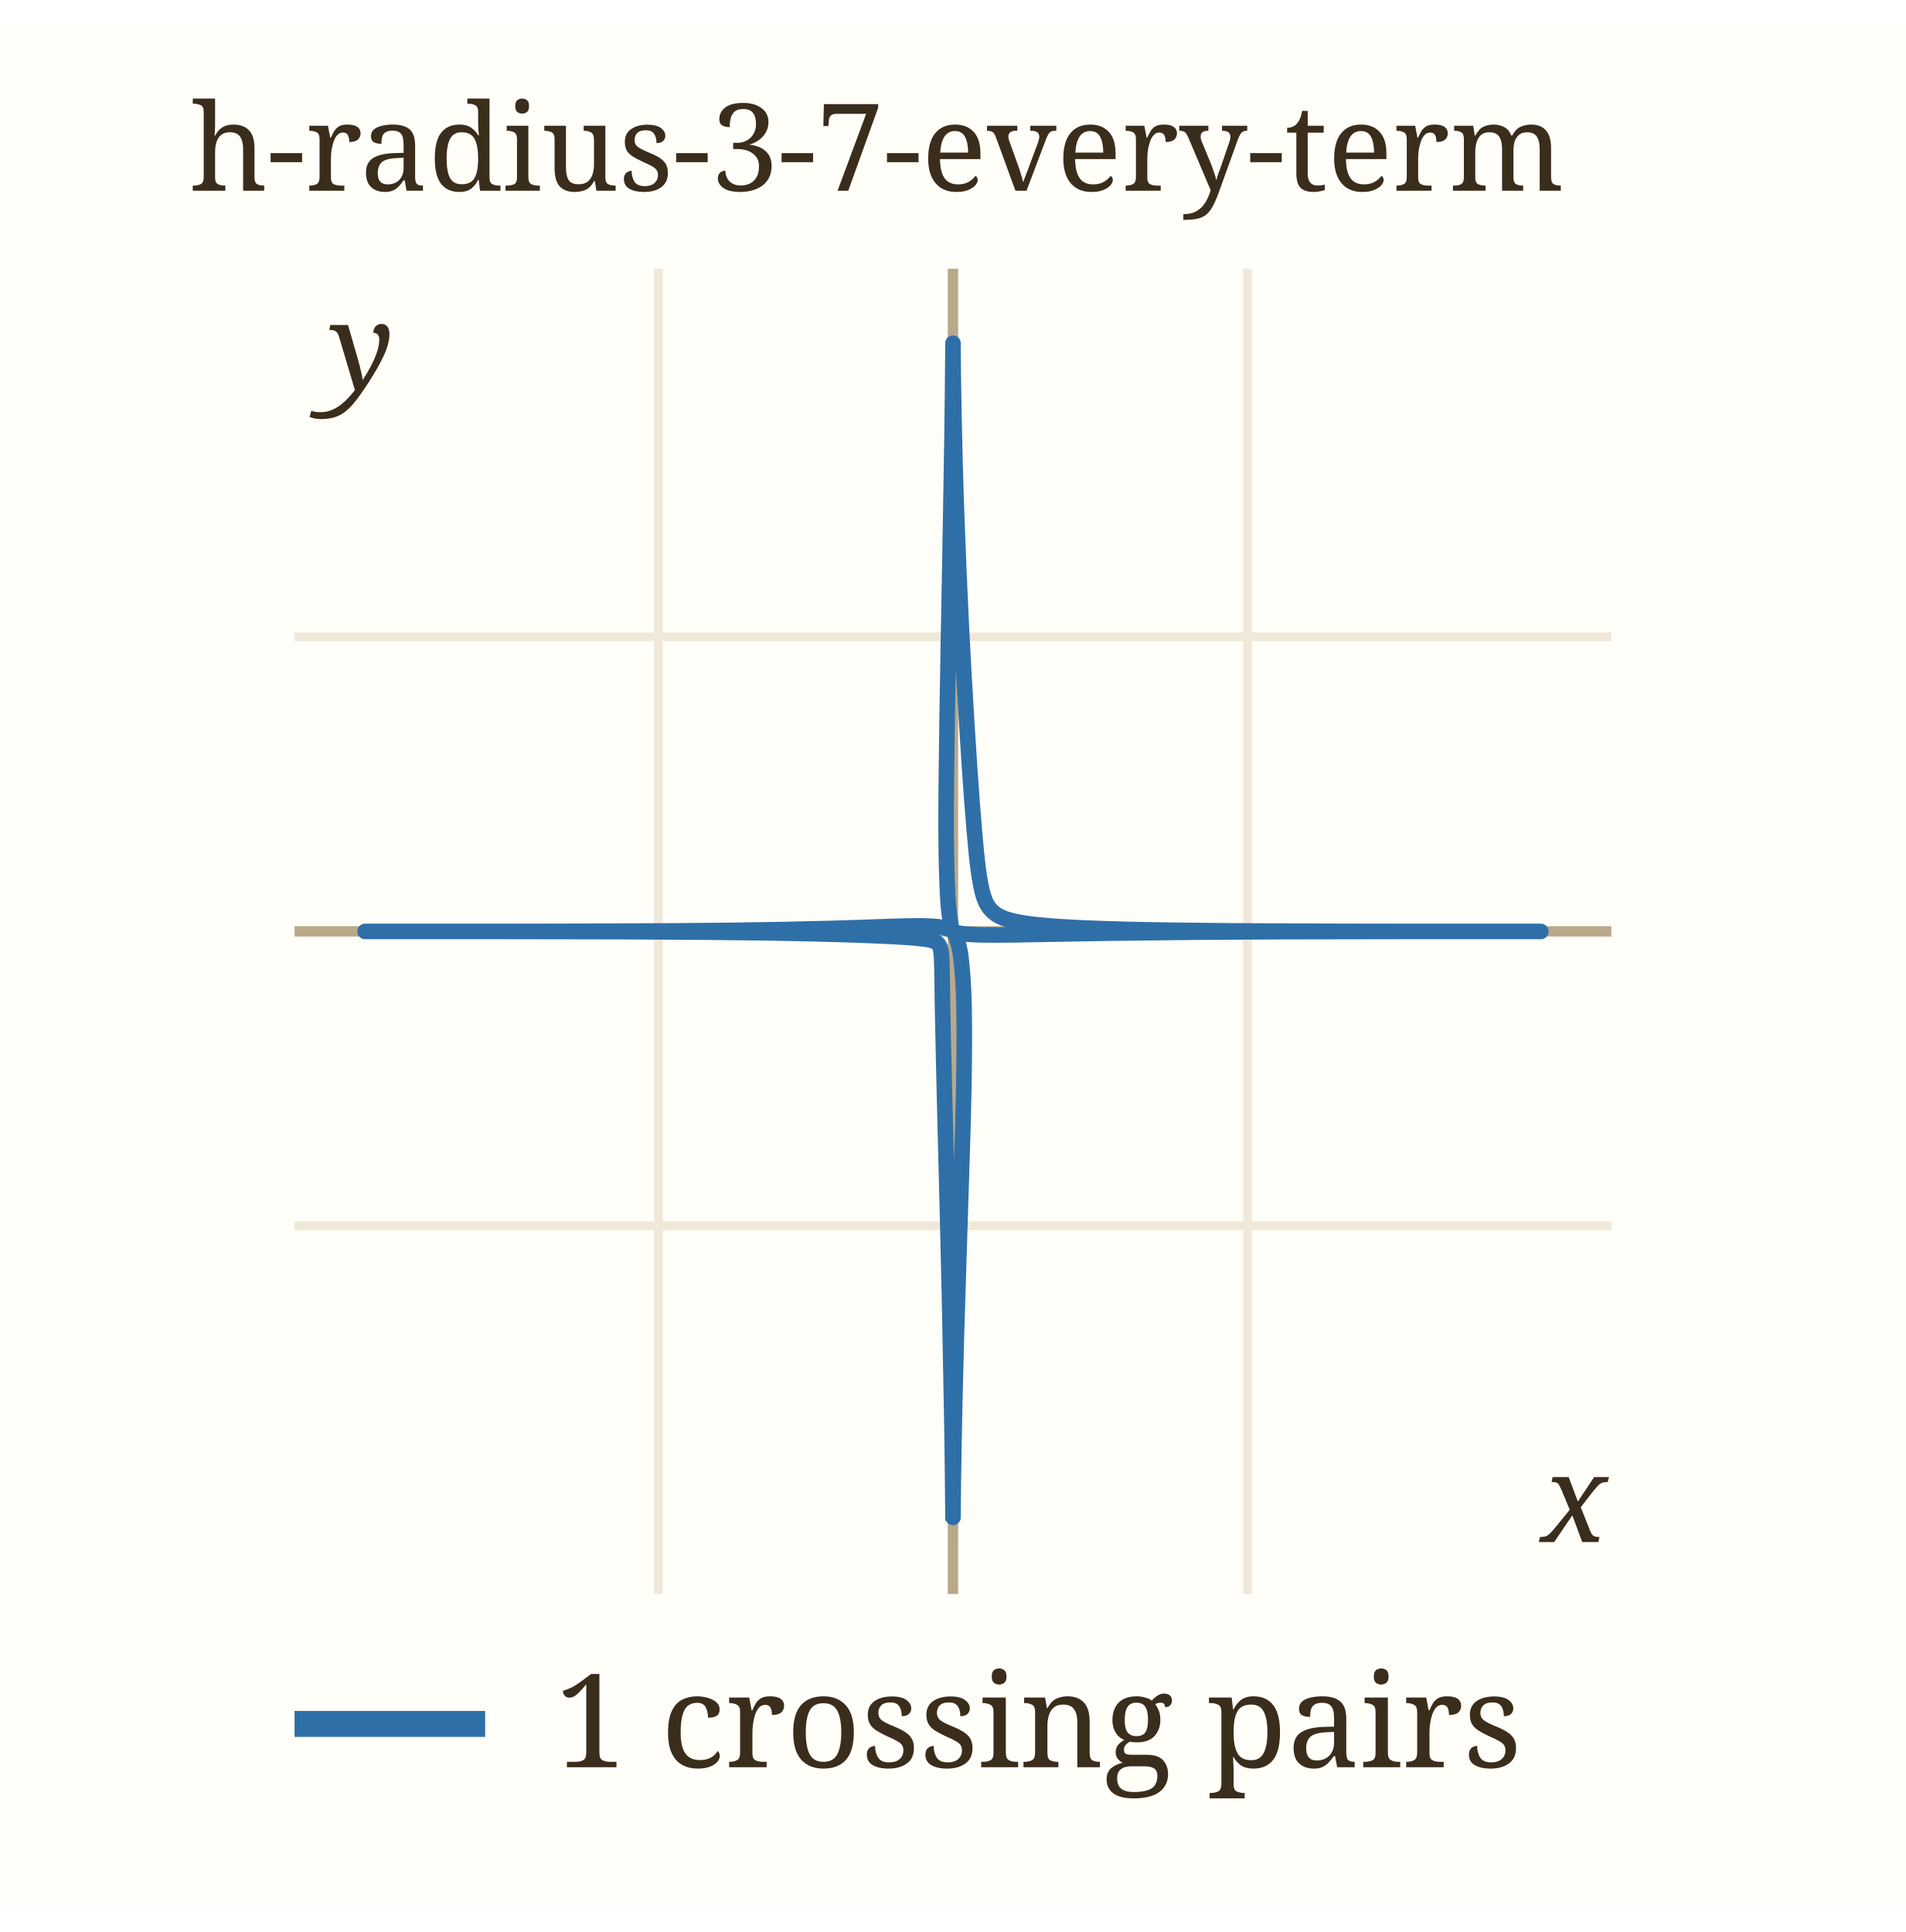
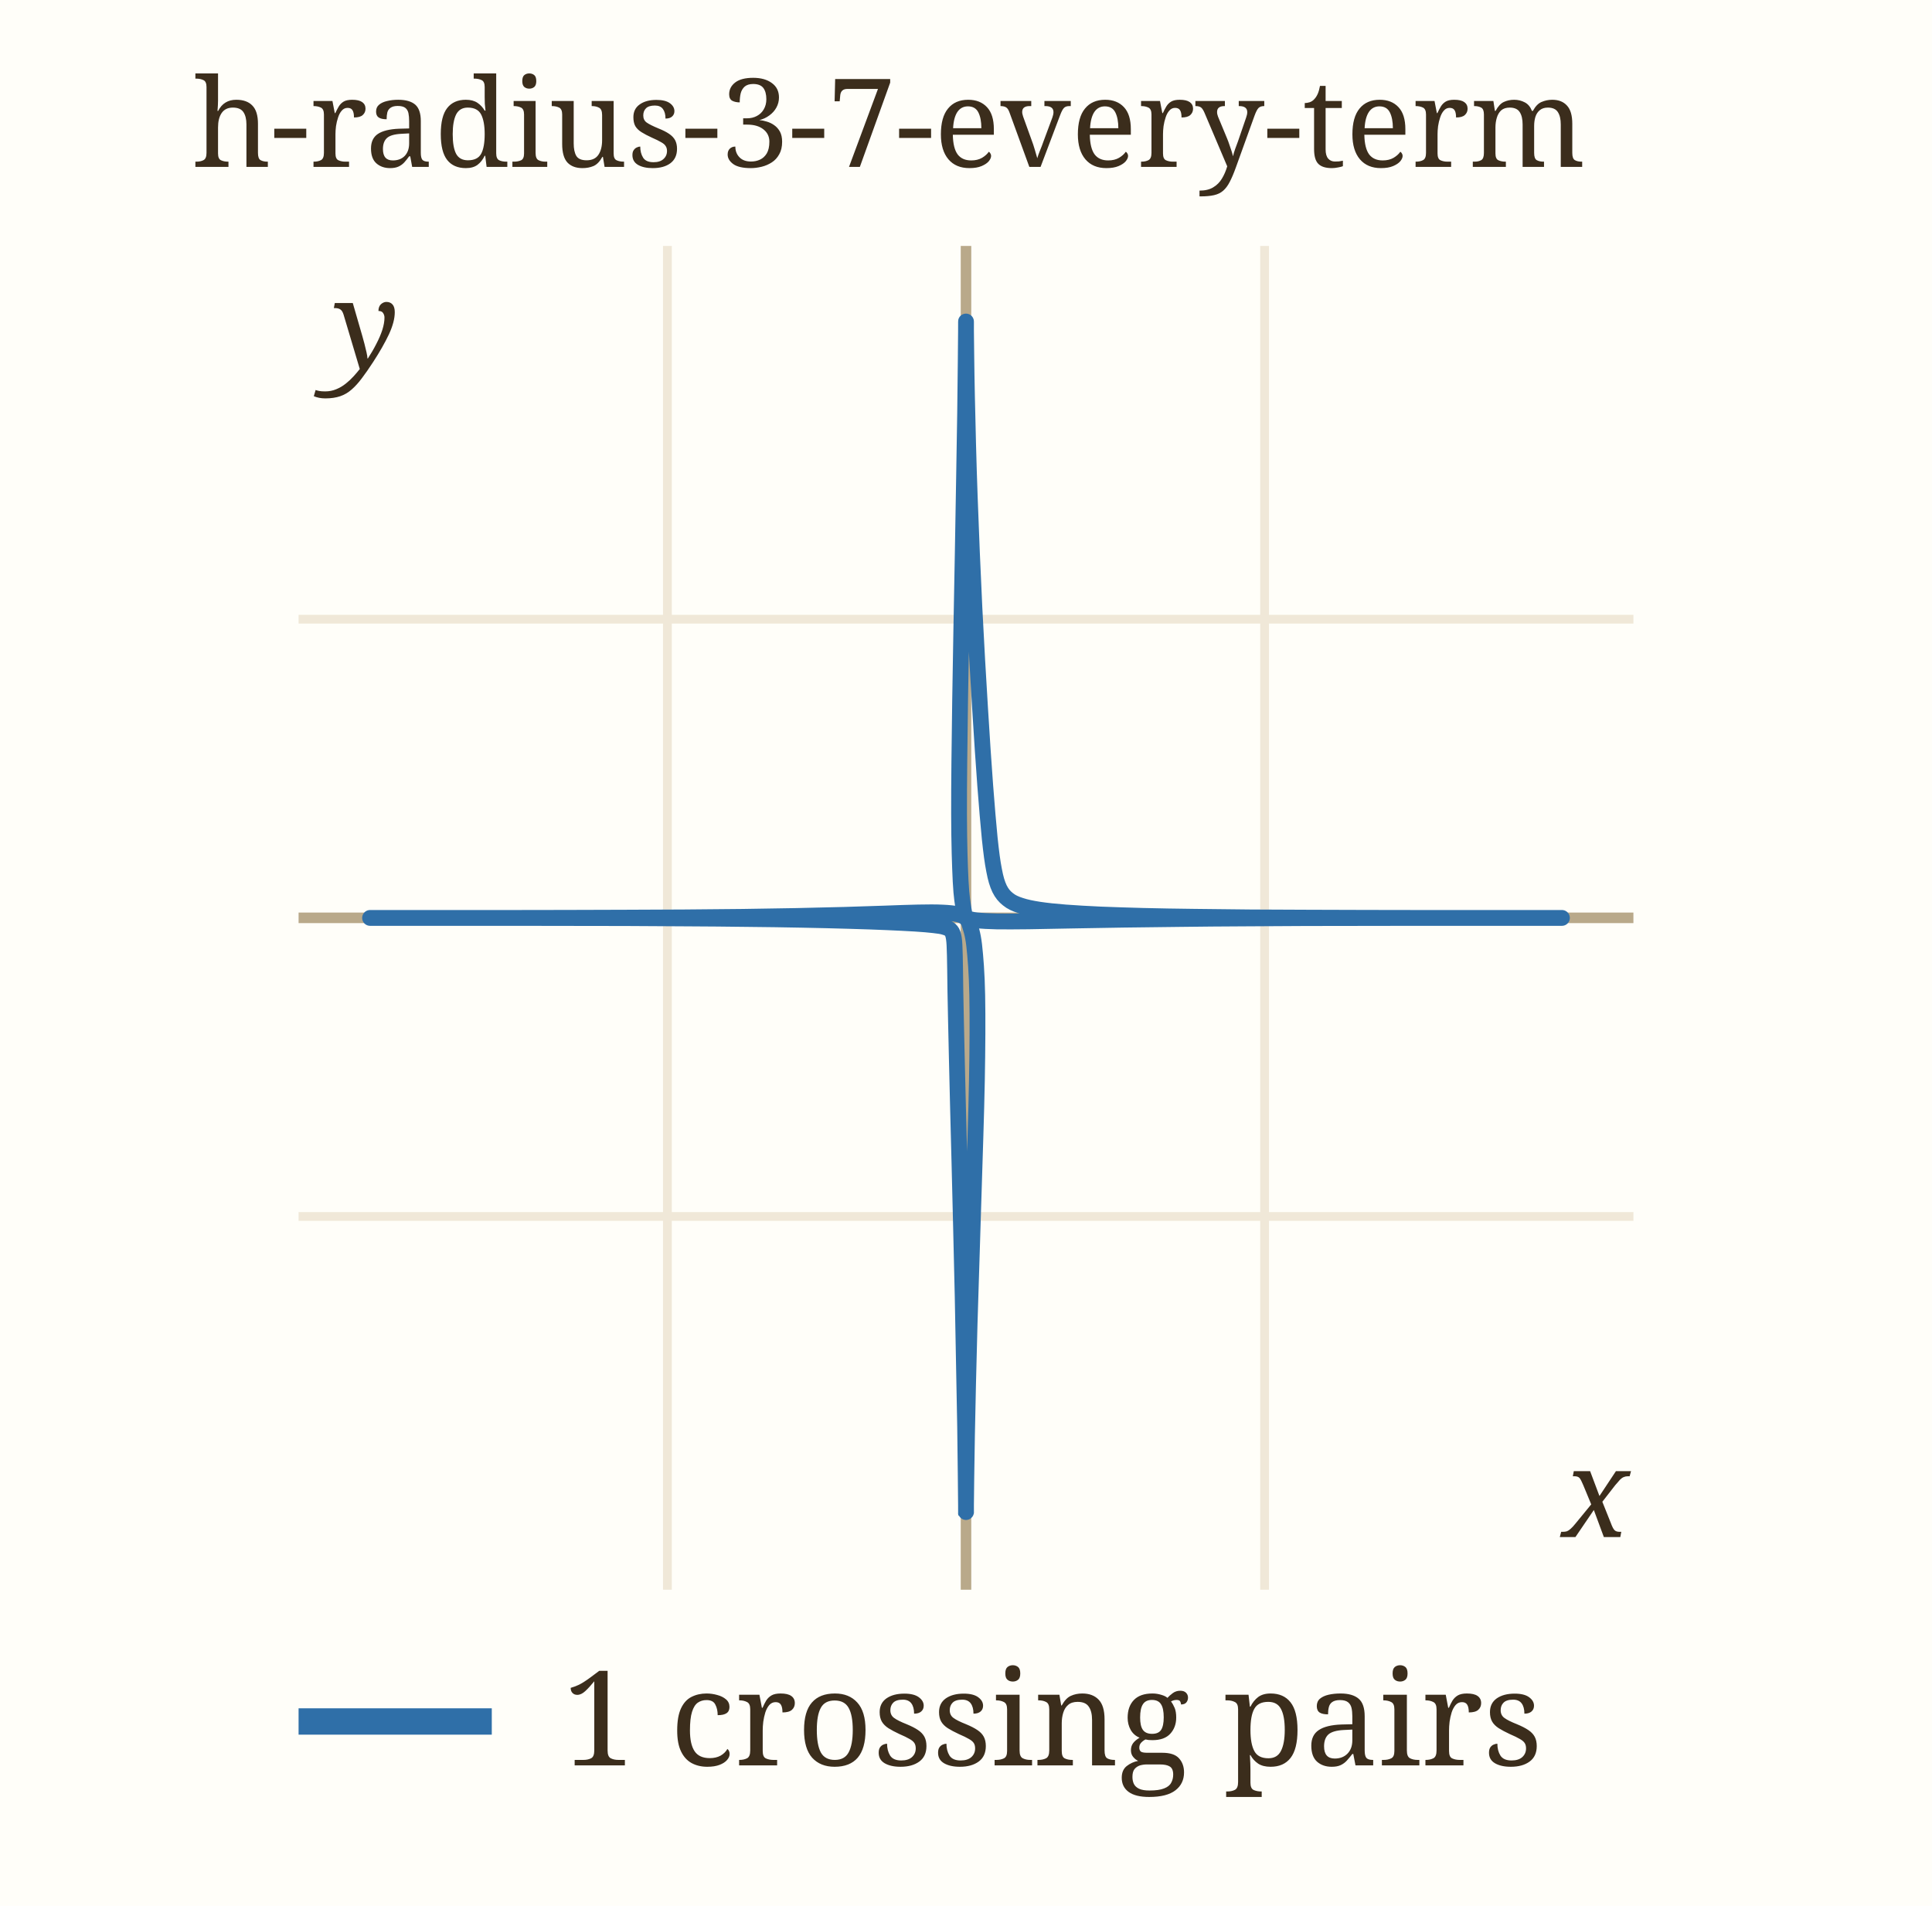
- <svg xmlns="http://www.w3.org/2000/svg" viewBox="0 0 220 217" width="217" height="220" role="img" aria-label="h-radius-3-7-every-term" data-panel="h-radius-3-7-every-term">
+ <svg xmlns="http://www.w3.org/2000/svg" viewBox="0 0 220 217" width="220" height="217" role="img" aria-label="h-radius-3-7-every-term" data-panel="h-radius-3-7-every-term">
  <rect x="0" y="0" width="220" height="217" fill="#fffef9" />
  <clipPath id="clip-h-radius-3-7-every-term">
    <rect x="34" y="28" width="152" height="153" />
  </clipPath>
  <g clip-path="url(#clip-h-radius-3-7-every-term)">
    <line x1="76.0" x2="76.0" y1="28" y2="181" stroke="#f0e8d8" stroke-width="1" />
    <text x="76.0" y="195.0" font-family="ui-monospace, Menlo, monospace" font-size="11" fill="#9c8a6a" text-anchor="middle">-0.5</text>
    <line x1="110.0" x2="110.0" y1="28" y2="181" stroke="#b9a98a" stroke-width="1.2" />
    <line x1="144.0" x2="144.0" y1="28" y2="181" stroke="#f0e8d8" stroke-width="1" />
    <text x="144.0" y="195.0" font-family="ui-monospace, Menlo, monospace" font-size="11" fill="#9c8a6a" text-anchor="middle">0.5</text>
    <line x1="34" x2="186" y1="138.5" y2="138.5" stroke="#f0e8d8" stroke-width="1" />
    <text x="28.0" y="142.5" font-family="ui-monospace, Menlo, monospace" font-size="11" fill="#9c8a6a" text-anchor="end">-0.5</text>
    <line x1="34" x2="186" y1="104.5" y2="104.5" stroke="#b9a98a" stroke-width="1.2" />
    <line x1="34" x2="186" y1="70.5" y2="70.5" stroke="#f0e8d8" stroke-width="1" />
    <text x="28.0" y="74.5" font-family="ui-monospace, Menlo, monospace" font-size="11" fill="#9c8a6a" text-anchor="end">0.5</text>
    <path d="M42.14,104.51 C42.32,104.51 42.65,104.51 43.18,104.51 C43.71,104.51 44.42,104.51 45.32,104.51 C46.23,104.51 47.33,104.51 48.61,104.51 C49.89,104.51 51.37,104.51 53.00,104.51 C54.62,104.51 56.45,104.51 58.38,104.51 C60.30,104.51 62.41,104.51 64.56,104.52 C66.71,104.52 69.00,104.53 71.28,104.53 C73.56,104.54 75.94,104.55 78.23,104.57 C80.52,104.58 82.84,104.60 85.02,104.63 C87.20,104.65 89.34,104.68 91.29,104.72 C93.24,104.76 95.08,104.80 96.70,104.85 C98.33,104.89 99.78,104.95 101.03,105.00 C102.28,105.05 103.33,105.11 104.21,105.16 C105.10,105.22 105.77,105.27 106.34,105.34 C106.91,105.40 107.30,105.46 107.62,105.57 C107.95,105.67 108.14,105.76 108.31,105.98 C108.47,106.19 108.55,106.39 108.62,106.85 C108.69,107.32 108.70,107.79 108.73,108.78 C108.76,109.77 108.76,110.87 108.79,112.79 C108.83,114.70 108.87,117.03 108.95,120.27 C109.02,123.51 109.13,127.66 109.25,132.21 C109.36,136.76 109.51,142.56 109.62,147.59 C109.72,152.63 109.83,158.45 109.90,162.41 C109.96,166.36 109.98,169.84 110.00,171.33 C110.01,172.83 109.99,172.69 110.00,171.38 C110.02,170.08 110.04,166.94 110.11,163.49 C110.17,160.04 110.29,155.24 110.41,150.70 C110.54,146.16 110.73,140.85 110.86,136.24 C111.00,131.63 111.17,126.88 111.24,123.06 C111.31,119.24 111.33,115.89 111.28,113.31 C111.23,110.74 111.08,108.98 110.93,107.61 C110.77,106.24 110.52,105.64 110.36,105.11 C110.19,104.59 109.99,104.56 109.95,104.46 C109.91,104.37 109.90,104.51 110.11,104.56 C110.33,104.61 110.65,104.73 111.22,104.79 C111.79,104.84 112.54,104.89 113.52,104.91 C114.51,104.93 115.72,104.91 117.13,104.90 C118.54,104.88 120.19,104.85 121.98,104.81 C123.77,104.78 125.78,104.74 127.87,104.71 C129.96,104.68 132.23,104.65 134.50,104.63 C136.78,104.60 139.19,104.58 141.54,104.57 C143.89,104.55 146.30,104.54 148.61,104.53 C150.93,104.53 153.24,104.52 155.40,104.52 C157.57,104.51 159.68,104.51 161.61,104.51 C163.55,104.51 165.37,104.51 167.00,104.51 C168.63,104.51 170.11,104.51 171.39,104.51 C172.67,104.51 173.77,104.51 174.68,104.51 C175.58,104.51 176.29,104.51 176.82,104.51 C177.35,104.51 177.68,104.51 177.86,104.51 C178.03,104.51 178.03,104.51 177.86,104.51 C177.68,104.51 177.35,104.51 176.82,104.51 C176.29,104.51 175.58,104.51 174.68,104.51 C173.77,104.51 172.67,104.51 171.39,104.51 C170.11,104.51 168.63,104.51 167.01,104.51 C165.39,104.51 163.57,104.51 161.66,104.51 C159.75,104.50 157.67,104.50 155.56,104.50 C153.44,104.50 151.20,104.49 148.99,104.48 C146.79,104.47 144.51,104.46 142.33,104.45 C140.16,104.43 137.98,104.41 135.95,104.38 C133.93,104.36 131.97,104.32 130.19,104.28 C128.41,104.23 126.75,104.18 125.28,104.12 C123.80,104.05 122.49,103.98 121.33,103.89 C120.18,103.80 119.20,103.70 118.34,103.57 C117.49,103.44 116.81,103.30 116.21,103.10 C115.61,102.91 115.16,102.70 114.77,102.38 C114.37,102.06 114.09,101.73 113.82,101.19 C113.56,100.64 113.38,100.05 113.20,99.09 C113.01,98.13 112.87,97.05 112.70,95.44 C112.54,93.83 112.38,91.92 112.19,89.45 C112.01,86.98 111.80,83.98 111.60,80.61 C111.39,77.24 111.16,73.22 110.96,69.23 C110.77,65.24 110.57,60.68 110.43,56.66 C110.28,52.64 110.18,48.28 110.11,45.10 C110.04,41.93 110.02,38.85 110.00,37.62 C109.99,36.38 110.01,36.13 110.00,37.70 C109.98,39.27 109.96,42.82 109.90,47.03 C109.84,51.23 109.72,57.50 109.63,62.95 C109.53,68.41 109.40,74.81 109.33,79.76 C109.26,84.72 109.20,89.28 109.21,92.70 C109.22,96.13 109.30,98.50 109.39,100.34 C109.48,102.17 109.65,103.00 109.76,103.71 C109.87,104.42 110.03,104.48 110.05,104.60 C110.08,104.72 110.09,104.52 109.92,104.44 C109.76,104.36 109.50,104.18 109.06,104.09 C108.63,104.00 108.05,103.93 107.30,103.90 C106.54,103.86 105.62,103.87 104.54,103.89 C103.47,103.91 102.22,103.96 100.82,104.01 C99.43,104.05 97.86,104.11 96.18,104.16 C94.49,104.20 92.64,104.25 90.70,104.29 C88.76,104.33 86.67,104.36 84.53,104.39 C82.40,104.41 80.14,104.43 77.91,104.45 C75.67,104.46 73.35,104.47 71.11,104.48 C68.87,104.49 66.61,104.50 64.48,104.50 C62.36,104.50 60.26,104.50 58.35,104.51 C56.43,104.51 54.61,104.51 52.99,104.51 C51.37,104.51 49.89,104.51 48.61,104.51 C47.33,104.51 46.23,104.51 45.32,104.51 C44.42,104.51 43.71,104.51 43.18,104.51 C42.65,104.51 42.32,104.51 42.14,104.51" fill="none" stroke="#2f6fa8" stroke-width="1.8" stroke-linecap="round" data-path="h-radius-3-7-every-term" />
  </g>
  <text x="177.9" y="175.0" font-family="Georgia, serif" font-size="14" font-style="italic" fill="#3b2d1c">x</text>
  <text x="38.0" y="42.0" font-family="Georgia, serif" font-size="14" font-style="italic" fill="#3b2d1c">y</text>
  <text x="22" y="19" font-family="Georgia, serif" font-size="14" fill="#3b2d1c">h-radius-3-7-every-term</text>
  <line x1="34" x2="56" y1="196" y2="196" stroke="#2f6fa8" stroke-width="3" />
  <text x="64" y="201" font-family="Georgia, serif" font-size="15" fill="#3b2d1c">1 crossing pairs</text>
</svg>
